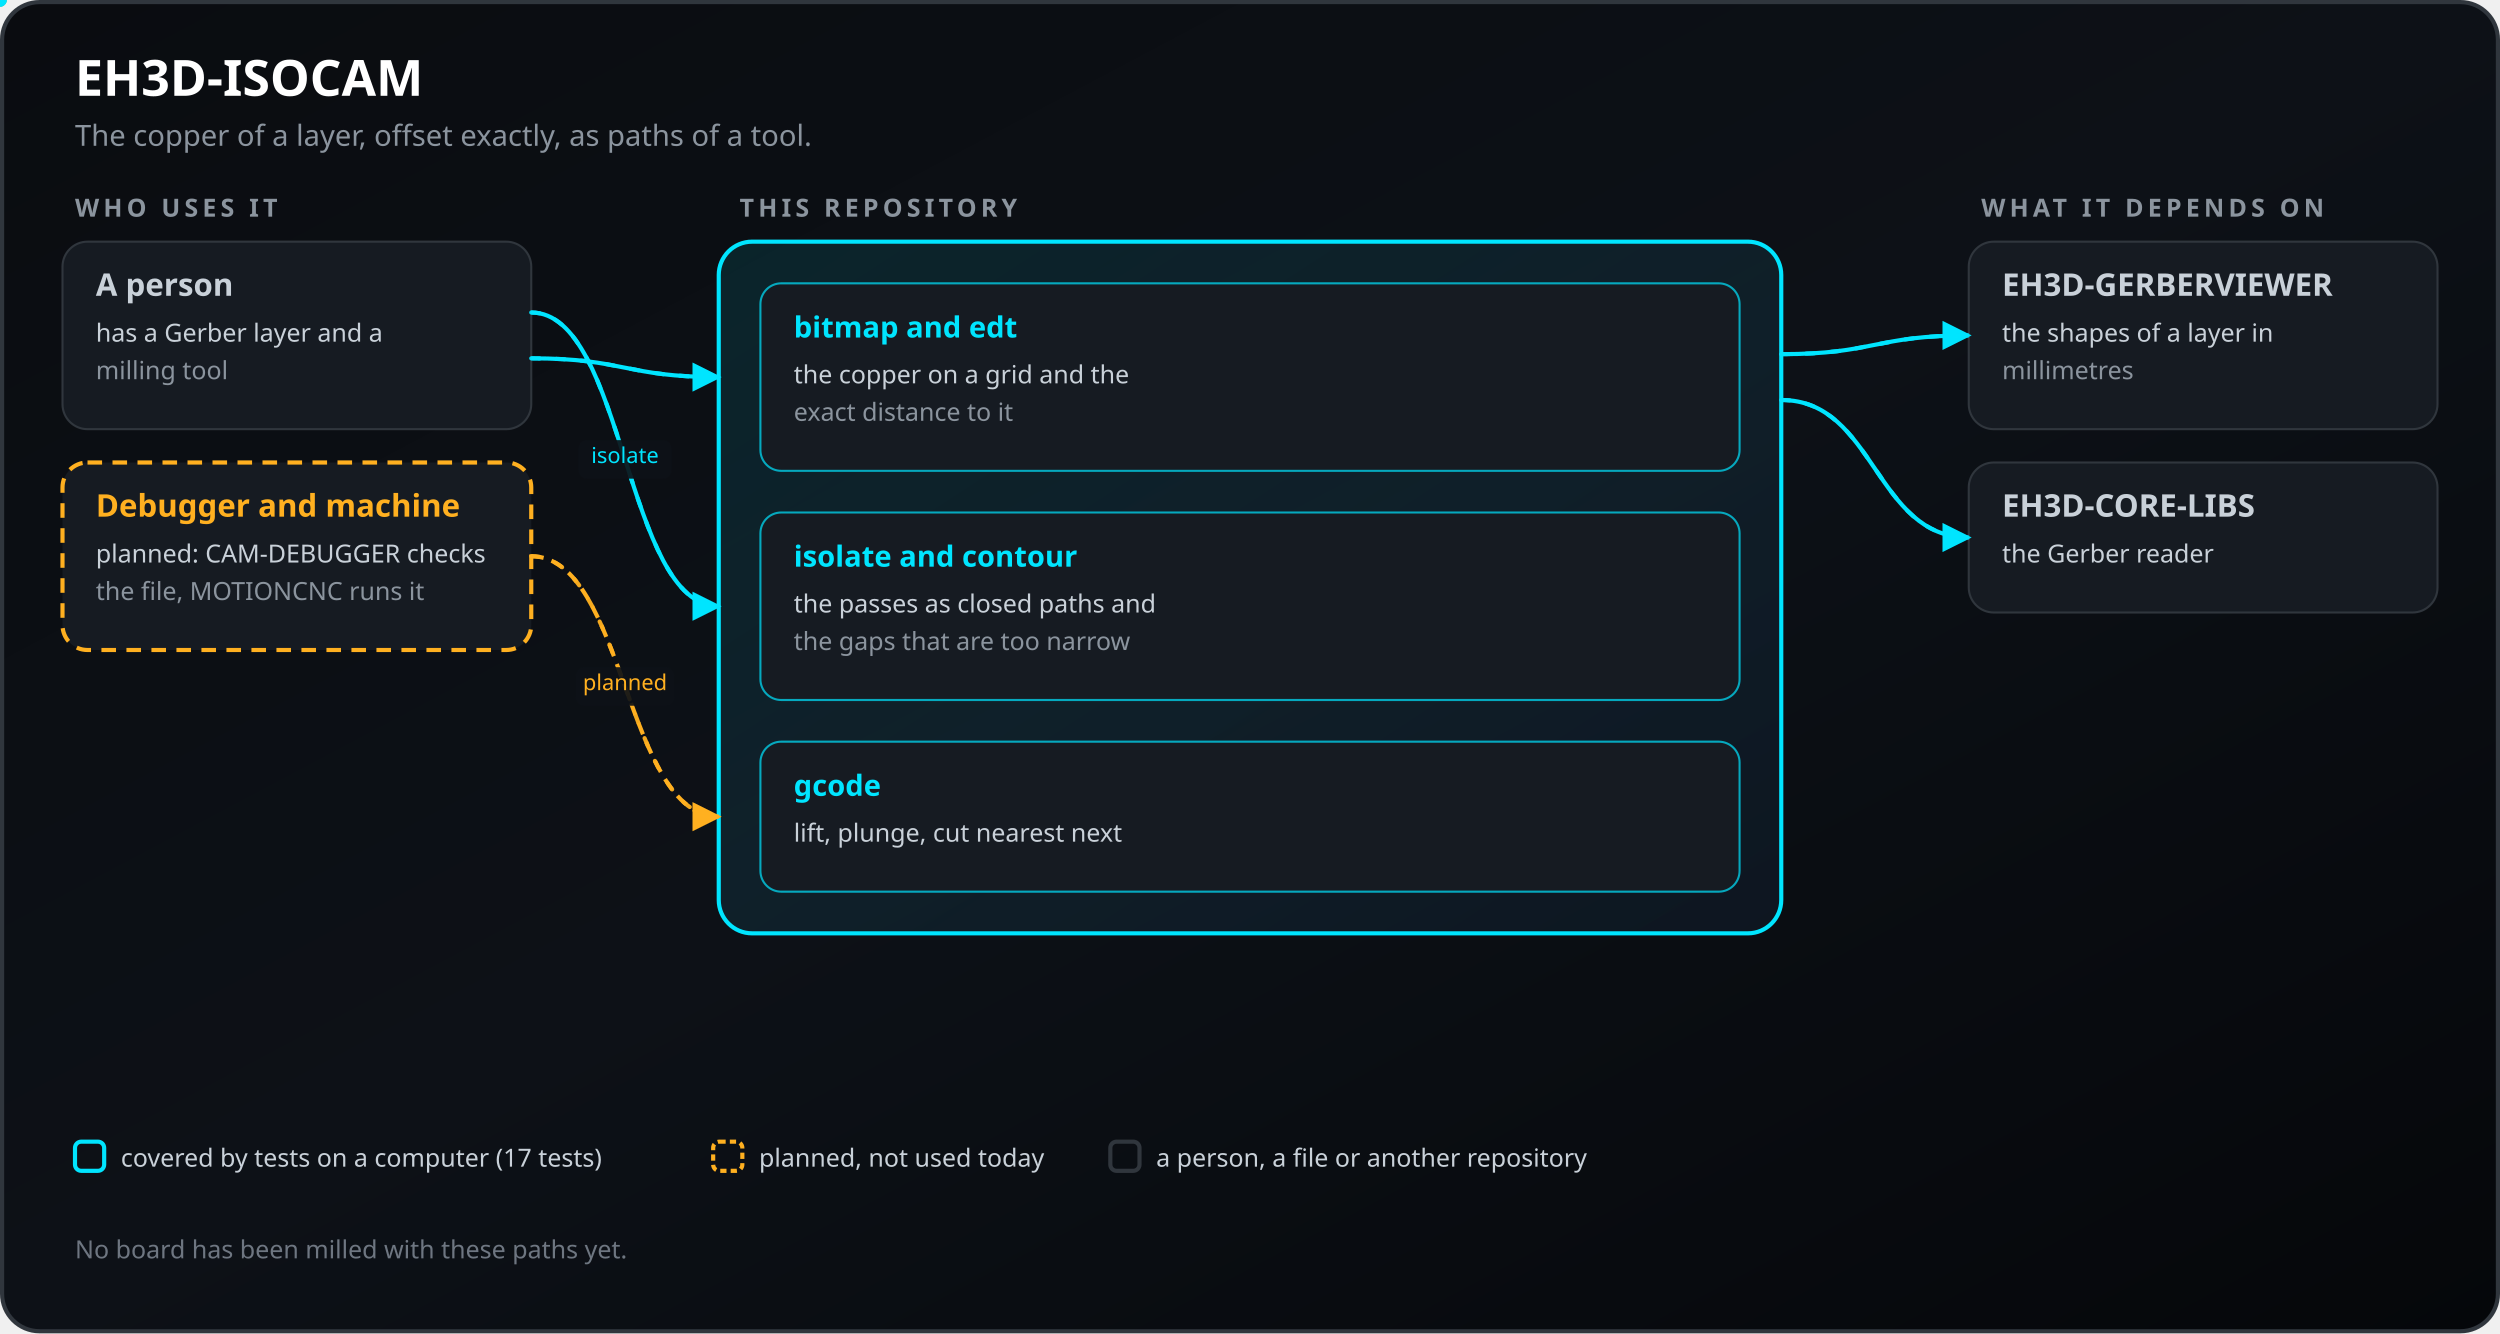
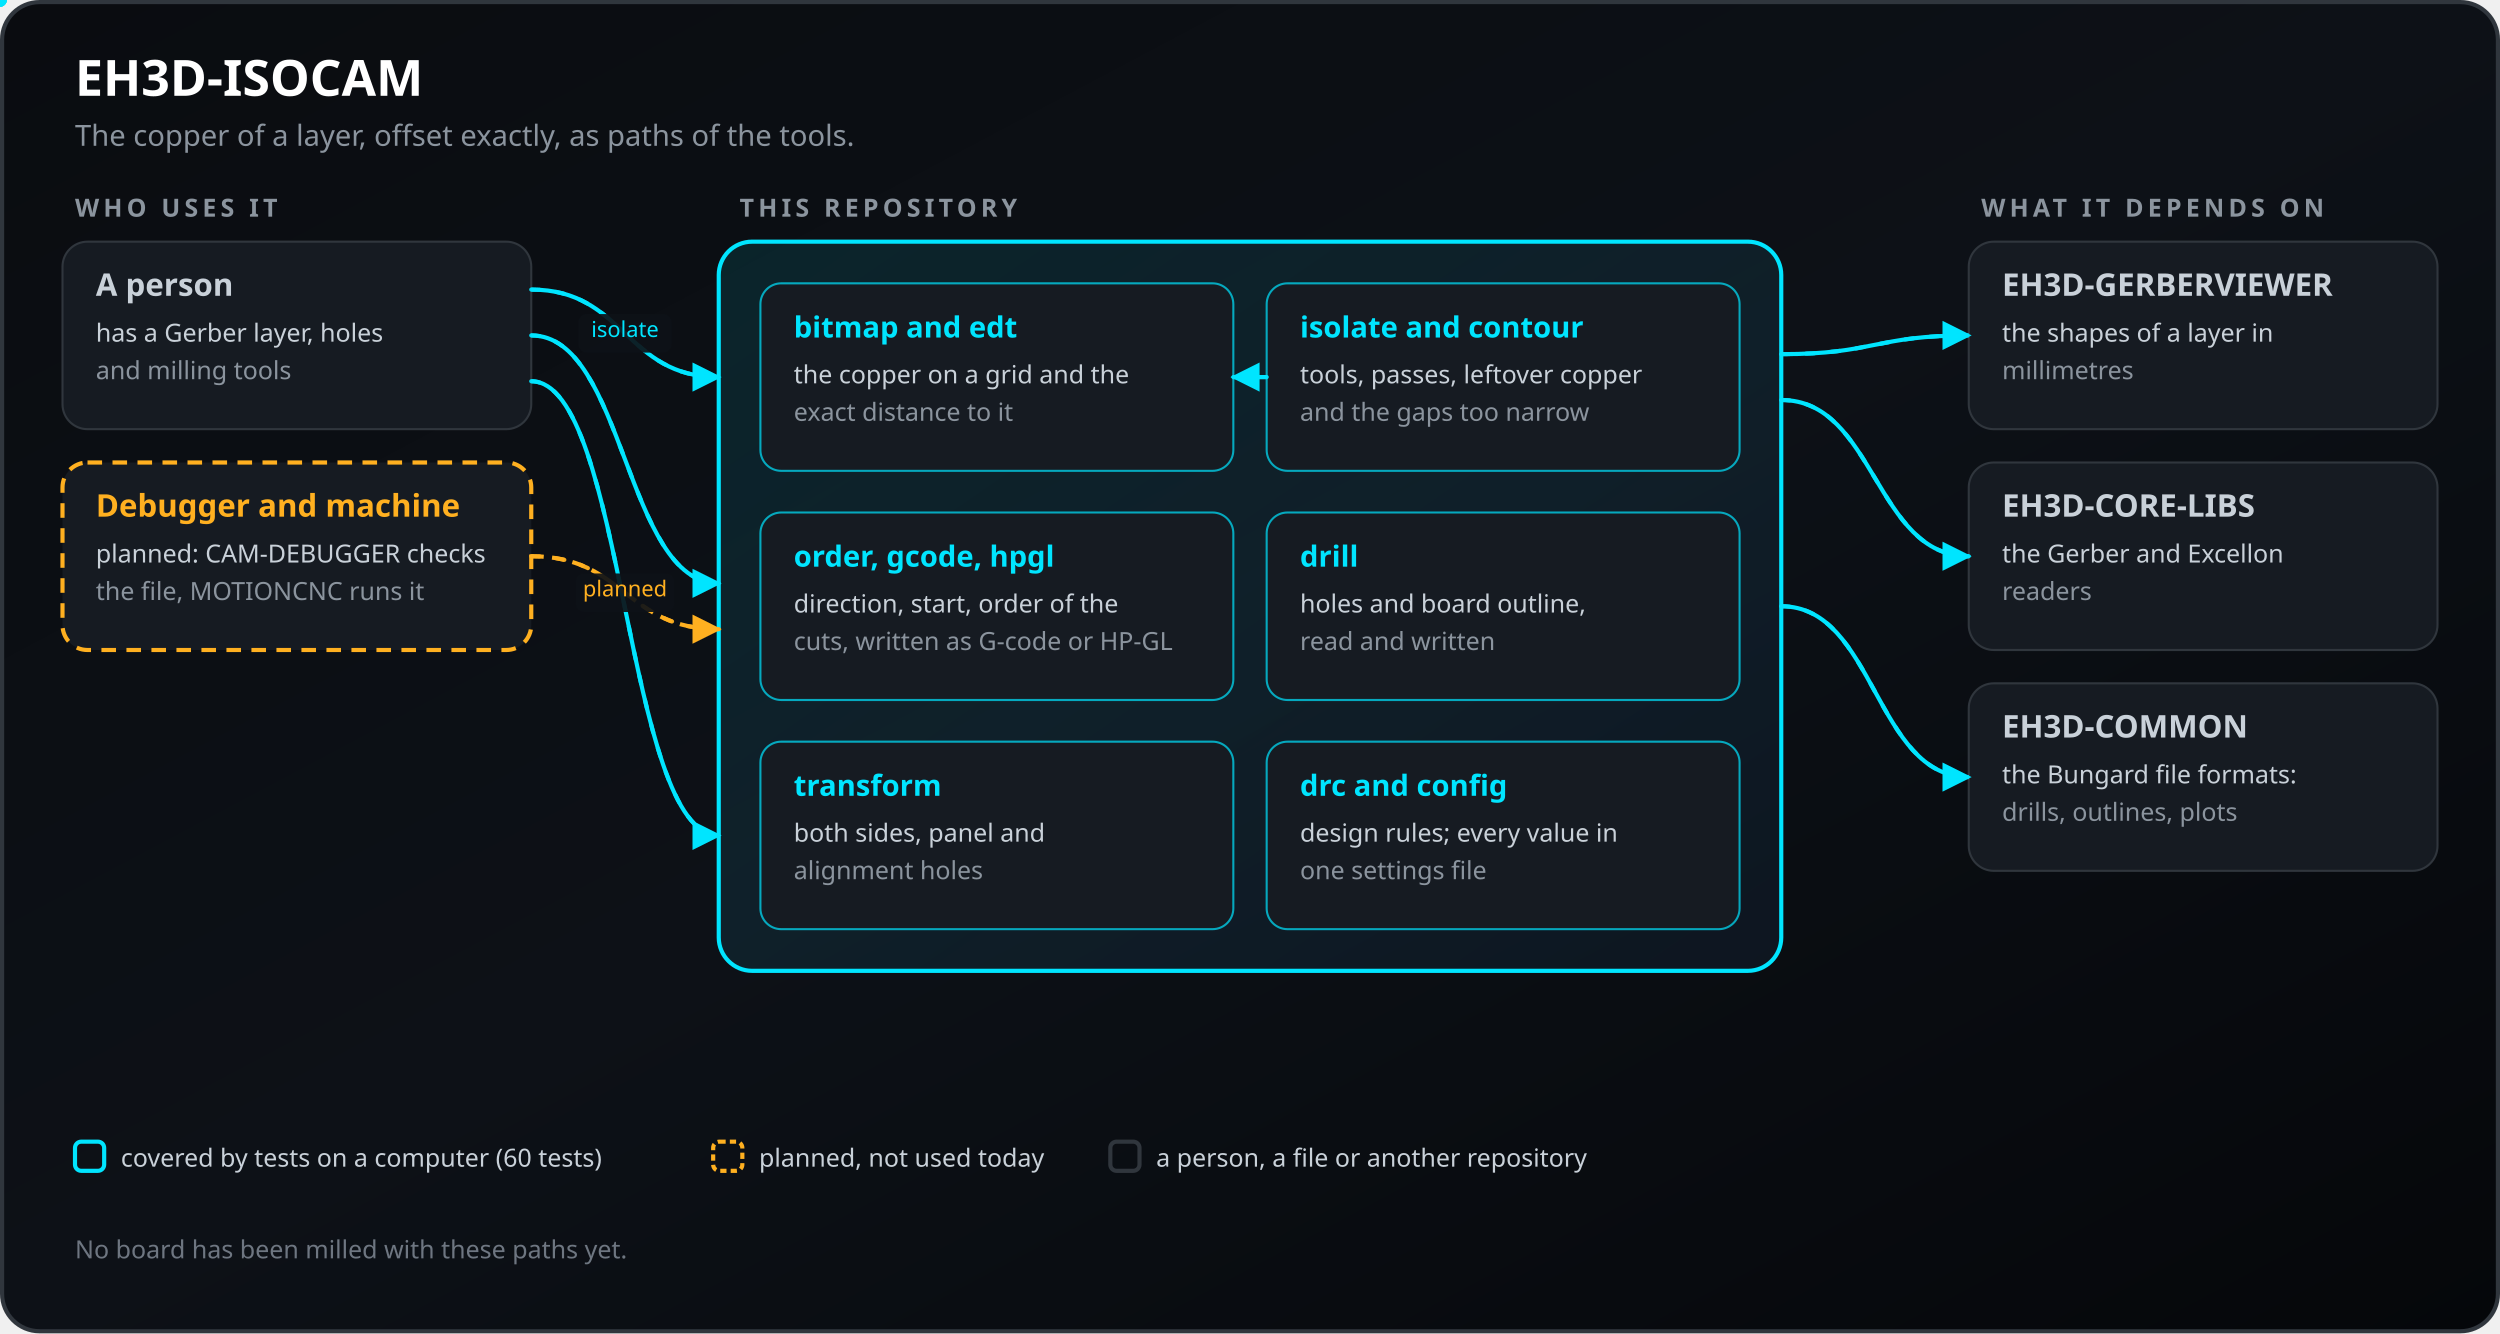
<svg xmlns="http://www.w3.org/2000/svg" viewBox="0 0 1200 640" width="1200" height="640" role="img" aria-labelledby="t d" font-family="'Segoe UI','Noto Sans','Noto Sans CJK SC','Microsoft YaHei','Yu Gothic','Helvetica Neue',Helvetica,Arial,sans-serif">
  <defs>
    <linearGradient id="bg" x1="0" y1="0" x2="1" y2="1">
      <stop offset="0" stop-color="#0A0C10" />
      <stop offset="0.5" stop-color="#0D1117" />
      <stop offset="1" stop-color="#05070A" />
    </linearGradient>
    <linearGradient id="card" x1="0" y1="0" x2="1" y2="1">
      <stop offset="0" stop-color="#121821" />
      <stop offset="1" stop-color="#0B0F15" />
    </linearGradient>
    <linearGradient id="line" x1="0" y1="0" x2="1" y2="0">
      <stop offset="0" stop-color="#00E5FF" />
      <stop offset="1" stop-color="#FF0055" />
    </linearGradient>
    <filter id="glow" x="-50%" y="-50%" width="200%" height="200%">
      <feGaussianBlur stdDeviation="3" result="b" />
      <feMerge>
        <feMergeNode in="b" />
        <feMergeNode in="SourceGraphic" />
      </feMerge>
    </filter>
    <linearGradient id="svc" x1="0" y1="0" x2="1" y2="1">
      <stop offset="0" stop-color="#00E5FF" stop-opacity="0.10" />
      <stop offset="1" stop-color="#4DA3FF" stop-opacity="0.06" />
    </linearGradient>
    <marker id="m00E5FF" viewBox="0 0 10 10" refX="9" refY="5" markerWidth="7" markerHeight="7" orient="auto-start-reverse">
      <path d="M0 0L10 5L0 10z" fill="#00E5FF" />
    </marker>
    <marker id="mFFB020" viewBox="0 0 10 10" refX="9" refY="5" markerWidth="7" markerHeight="7" orient="auto-start-reverse">
      <path d="M0 0L10 5L0 10z" fill="#FFB020" />
    </marker>
    <marker id="m30363D" viewBox="0 0 10 10" refX="9" refY="5" markerWidth="7" markerHeight="7" orient="auto-start-reverse">
      <path d="M0 0L10 5L0 10z" fill="#8B949E" />
    </marker>
  </defs>
  <rect x="1" y="1" width="1198" height="638" rx="18" fill="url(#bg)" stroke="#30363D" stroke-width="2" />
  <text x="36" y="46" font-family="'Segoe UI','Noto Sans','Noto Sans CJK SC','Microsoft YaHei','Yu Gothic','Helvetica Neue',Helvetica,Arial,sans-serif" font-size="24" font-weight="700" fill="#FFFFFF" text-anchor="start">EH3D-ISOCAM</text>
-   <text x="36" y="70" font-family="'Segoe UI','Noto Sans','Noto Sans CJK SC','Microsoft YaHei','Yu Gothic','Helvetica Neue',Helvetica,Arial,sans-serif" font-size="14" font-weight="400" fill="#8B949E" text-anchor="start">The copper of a layer, offset exactly, as paths of a tool.</text>
+   <text x="36" y="70" font-family="'Segoe UI','Noto Sans','Noto Sans CJK SC','Microsoft YaHei','Yu Gothic','Helvetica Neue',Helvetica,Arial,sans-serif" font-size="14" font-weight="400" fill="#8B949E" text-anchor="start">The copper of a layer, offset exactly, as paths of the tools.</text>
  <text x="36" y="104" font-family="'Segoe UI','Noto Sans','Noto Sans CJK SC','Microsoft YaHei','Yu Gothic','Helvetica Neue',Helvetica,Arial,sans-serif" font-size="12" font-weight="700" fill="#8B949E" text-anchor="start" letter-spacing="2">WHO USES IT</text>
  <text x="355" y="104" font-family="'Segoe UI','Noto Sans','Noto Sans CJK SC','Microsoft YaHei','Yu Gothic','Helvetica Neue',Helvetica,Arial,sans-serif" font-size="12" font-weight="700" fill="#8B949E" text-anchor="start" letter-spacing="2">THIS REPOSITORY</text>
  <text x="951" y="104" font-family="'Segoe UI','Noto Sans','Noto Sans CJK SC','Microsoft YaHei','Yu Gothic','Helvetica Neue',Helvetica,Arial,sans-serif" font-size="12" font-weight="700" fill="#8B949E" text-anchor="start" letter-spacing="2">WHAT IT DEPENDS ON</text>
-   <rect x="345" y="116" width="510" height="332" rx="16" fill="url(#svc)" stroke="#00E5FF" stroke-width="2">
+   <rect x="345" y="116" width="510" height="350" rx="16" fill="url(#svc)" stroke="#00E5FF" stroke-width="2">
    <animate attributeName="stroke-opacity" values="0.55;1;0.55" dur="4s" repeatCount="indefinite" />
  </rect>
  <rect x="30" y="116" width="225" height="90" rx="12" fill="#161B22" stroke="#30363D" stroke-width="1" />
  <text x="46" y="142" font-family="'Segoe UI','Noto Sans','Noto Sans CJK SC','Microsoft YaHei','Yu Gothic','Helvetica Neue',Helvetica,Arial,sans-serif" font-size="15" font-weight="700" fill="#C9D1D9" text-anchor="start">A person</text>
-   <text x="46" y="164" font-family="'Segoe UI','Noto Sans','Noto Sans CJK SC','Microsoft YaHei','Yu Gothic','Helvetica Neue',Helvetica,Arial,sans-serif" font-size="12" font-weight="400" fill="#C9D1D9" text-anchor="start">has a Gerber layer and a</text>
-   <text x="46" y="182" font-family="'Segoe UI','Noto Sans','Noto Sans CJK SC','Microsoft YaHei','Yu Gothic','Helvetica Neue',Helvetica,Arial,sans-serif" font-size="12" font-weight="400" fill="#8B949E" text-anchor="start">milling tool</text>
+   <text x="46" y="164" font-family="'Segoe UI','Noto Sans','Noto Sans CJK SC','Microsoft YaHei','Yu Gothic','Helvetica Neue',Helvetica,Arial,sans-serif" font-size="12" font-weight="400" fill="#C9D1D9" text-anchor="start">has a Gerber layer, holes</text>
+   <text x="46" y="182" font-family="'Segoe UI','Noto Sans','Noto Sans CJK SC','Microsoft YaHei','Yu Gothic','Helvetica Neue',Helvetica,Arial,sans-serif" font-size="12" font-weight="400" fill="#8B949E" text-anchor="start">and milling tools</text>
  <rect x="30" y="222" width="225" height="90" rx="12" fill="#161B22" stroke="#FFB020" stroke-width="2" stroke-dasharray="7 5">
    <animate attributeName="stroke-dashoffset" from="0" to="-24" dur="3s" repeatCount="indefinite" />
  </rect>
  <text x="46" y="248" font-family="'Segoe UI','Noto Sans','Noto Sans CJK SC','Microsoft YaHei','Yu Gothic','Helvetica Neue',Helvetica,Arial,sans-serif" font-size="15" font-weight="700" fill="#FFB020" text-anchor="start">Debugger and machine</text>
  <text x="46" y="270" font-family="'Segoe UI','Noto Sans','Noto Sans CJK SC','Microsoft YaHei','Yu Gothic','Helvetica Neue',Helvetica,Arial,sans-serif" font-size="12" font-weight="400" fill="#C9D1D9" text-anchor="start">planned: CAM-DEBUGGER checks</text>
  <text x="46" y="288" font-family="'Segoe UI','Noto Sans','Noto Sans CJK SC','Microsoft YaHei','Yu Gothic','Helvetica Neue',Helvetica,Arial,sans-serif" font-size="12" font-weight="400" fill="#8B949E" text-anchor="start">the file, MOTIONCNC runs it</text>
-   <rect x="365" y="136" width="470" height="90" rx="10" fill="#161B22" stroke="#00E5FF" stroke-width="1" stroke-opacity="0.7">
+   <rect x="365" y="136" width="227" height="90" rx="10" fill="#161B22" stroke="#00E5FF" stroke-width="1" stroke-opacity="0.7">
    <animate attributeName="stroke-opacity" values="0.45;1;0.45;0.45" keyTimes="0;0.08;0.2;1" dur="6s" begin="0s" repeatCount="indefinite" />
    <animate attributeName="stroke-width" values="1;2.4;1;1" keyTimes="0;0.08;0.2;1" dur="6s" begin="0s" repeatCount="indefinite" />
  </rect>
  <text x="381" y="162" font-family="'Segoe UI','Noto Sans','Noto Sans CJK SC','Microsoft YaHei','Yu Gothic','Helvetica Neue',Helvetica,Arial,sans-serif" font-size="14" font-weight="700" fill="#00E5FF" text-anchor="start">bitmap and edt</text>
  <text x="381" y="184" font-family="'Segoe UI','Noto Sans','Noto Sans CJK SC','Microsoft YaHei','Yu Gothic','Helvetica Neue',Helvetica,Arial,sans-serif" font-size="12" font-weight="400" fill="#C9D1D9" text-anchor="start">the copper on a grid and the</text>
  <text x="381" y="202" font-family="'Segoe UI','Noto Sans','Noto Sans CJK SC','Microsoft YaHei','Yu Gothic','Helvetica Neue',Helvetica,Arial,sans-serif" font-size="12" font-weight="400" fill="#8B949E" text-anchor="start">exact distance to it</text>
-   <rect x="365" y="246" width="470" height="90" rx="10" fill="#161B22" stroke="#00E5FF" stroke-width="1" stroke-opacity="0.7">
+   <rect x="608" y="136" width="227" height="90" rx="10" fill="#161B22" stroke="#00E5FF" stroke-width="1" stroke-opacity="0.7">
    <animate attributeName="stroke-opacity" values="0.45;1;0.45;0.45" keyTimes="0;0.08;0.2;1" dur="6s" begin="1s" repeatCount="indefinite" />
    <animate attributeName="stroke-width" values="1;2.4;1;1" keyTimes="0;0.08;0.2;1" dur="6s" begin="1s" repeatCount="indefinite" />
  </rect>
-   <text x="381" y="272" font-family="'Segoe UI','Noto Sans','Noto Sans CJK SC','Microsoft YaHei','Yu Gothic','Helvetica Neue',Helvetica,Arial,sans-serif" font-size="14" font-weight="700" fill="#00E5FF" text-anchor="start">isolate and contour</text>
-   <text x="381" y="294" font-family="'Segoe UI','Noto Sans','Noto Sans CJK SC','Microsoft YaHei','Yu Gothic','Helvetica Neue',Helvetica,Arial,sans-serif" font-size="12" font-weight="400" fill="#C9D1D9" text-anchor="start">the passes as closed paths and</text>
-   <text x="381" y="312" font-family="'Segoe UI','Noto Sans','Noto Sans CJK SC','Microsoft YaHei','Yu Gothic','Helvetica Neue',Helvetica,Arial,sans-serif" font-size="12" font-weight="400" fill="#8B949E" text-anchor="start">the gaps that are too narrow</text>
-   <rect x="365" y="356" width="470" height="72" rx="10" fill="#161B22" stroke="#00E5FF" stroke-width="1" stroke-opacity="0.7">
+   <text x="624" y="162" font-family="'Segoe UI','Noto Sans','Noto Sans CJK SC','Microsoft YaHei','Yu Gothic','Helvetica Neue',Helvetica,Arial,sans-serif" font-size="14" font-weight="700" fill="#00E5FF" text-anchor="start">isolate and contour</text>
+   <text x="624" y="184" font-family="'Segoe UI','Noto Sans','Noto Sans CJK SC','Microsoft YaHei','Yu Gothic','Helvetica Neue',Helvetica,Arial,sans-serif" font-size="12" font-weight="400" fill="#C9D1D9" text-anchor="start">tools, passes, leftover copper</text>
+   <text x="624" y="202" font-family="'Segoe UI','Noto Sans','Noto Sans CJK SC','Microsoft YaHei','Yu Gothic','Helvetica Neue',Helvetica,Arial,sans-serif" font-size="12" font-weight="400" fill="#8B949E" text-anchor="start">and the gaps too narrow</text>
+   <rect x="365" y="246" width="227" height="90" rx="10" fill="#161B22" stroke="#00E5FF" stroke-width="1" stroke-opacity="0.7">
    <animate attributeName="stroke-opacity" values="0.45;1;0.45;0.45" keyTimes="0;0.08;0.2;1" dur="6s" begin="2s" repeatCount="indefinite" />
    <animate attributeName="stroke-width" values="1;2.4;1;1" keyTimes="0;0.08;0.2;1" dur="6s" begin="2s" repeatCount="indefinite" />
  </rect>
-   <text x="381" y="382" font-family="'Segoe UI','Noto Sans','Noto Sans CJK SC','Microsoft YaHei','Yu Gothic','Helvetica Neue',Helvetica,Arial,sans-serif" font-size="14" font-weight="700" fill="#00E5FF" text-anchor="start">gcode</text>
-   <text x="381" y="404" font-family="'Segoe UI','Noto Sans','Noto Sans CJK SC','Microsoft YaHei','Yu Gothic','Helvetica Neue',Helvetica,Arial,sans-serif" font-size="12" font-weight="400" fill="#C9D1D9" text-anchor="start">lift, plunge, cut nearest next</text>
+   <text x="381" y="272" font-family="'Segoe UI','Noto Sans','Noto Sans CJK SC','Microsoft YaHei','Yu Gothic','Helvetica Neue',Helvetica,Arial,sans-serif" font-size="14" font-weight="700" fill="#00E5FF" text-anchor="start">order, gcode, hpgl</text>
+   <text x="381" y="294" font-family="'Segoe UI','Noto Sans','Noto Sans CJK SC','Microsoft YaHei','Yu Gothic','Helvetica Neue',Helvetica,Arial,sans-serif" font-size="12" font-weight="400" fill="#C9D1D9" text-anchor="start">direction, start, order of the</text>
+   <text x="381" y="312" font-family="'Segoe UI','Noto Sans','Noto Sans CJK SC','Microsoft YaHei','Yu Gothic','Helvetica Neue',Helvetica,Arial,sans-serif" font-size="12" font-weight="400" fill="#8B949E" text-anchor="start">cuts, written as G-code or HP-GL</text>
+   <rect x="608" y="246" width="227" height="90" rx="10" fill="#161B22" stroke="#00E5FF" stroke-width="1" stroke-opacity="0.7">
+     <animate attributeName="stroke-opacity" values="0.45;1;0.45;0.45" keyTimes="0;0.08;0.2;1" dur="6s" begin="3s" repeatCount="indefinite" />
+     <animate attributeName="stroke-width" values="1;2.4;1;1" keyTimes="0;0.08;0.2;1" dur="6s" begin="3s" repeatCount="indefinite" />
+   </rect>
+   <text x="624" y="272" font-family="'Segoe UI','Noto Sans','Noto Sans CJK SC','Microsoft YaHei','Yu Gothic','Helvetica Neue',Helvetica,Arial,sans-serif" font-size="14" font-weight="700" fill="#00E5FF" text-anchor="start">drill</text>
+   <text x="624" y="294" font-family="'Segoe UI','Noto Sans','Noto Sans CJK SC','Microsoft YaHei','Yu Gothic','Helvetica Neue',Helvetica,Arial,sans-serif" font-size="12" font-weight="400" fill="#C9D1D9" text-anchor="start">holes and board outline,</text>
+   <text x="624" y="312" font-family="'Segoe UI','Noto Sans','Noto Sans CJK SC','Microsoft YaHei','Yu Gothic','Helvetica Neue',Helvetica,Arial,sans-serif" font-size="12" font-weight="400" fill="#8B949E" text-anchor="start">read and written</text>
+   <rect x="365" y="356" width="227" height="90" rx="10" fill="#161B22" stroke="#00E5FF" stroke-width="1" stroke-opacity="0.7">
+     <animate attributeName="stroke-opacity" values="0.45;1;0.45;0.45" keyTimes="0;0.08;0.2;1" dur="6s" begin="4s" repeatCount="indefinite" />
+     <animate attributeName="stroke-width" values="1;2.4;1;1" keyTimes="0;0.08;0.2;1" dur="6s" begin="4s" repeatCount="indefinite" />
+   </rect>
+   <text x="381" y="382" font-family="'Segoe UI','Noto Sans','Noto Sans CJK SC','Microsoft YaHei','Yu Gothic','Helvetica Neue',Helvetica,Arial,sans-serif" font-size="14" font-weight="700" fill="#00E5FF" text-anchor="start">transform</text>
+   <text x="381" y="404" font-family="'Segoe UI','Noto Sans','Noto Sans CJK SC','Microsoft YaHei','Yu Gothic','Helvetica Neue',Helvetica,Arial,sans-serif" font-size="12" font-weight="400" fill="#C9D1D9" text-anchor="start">both sides, panel and</text>
+   <text x="381" y="422" font-family="'Segoe UI','Noto Sans','Noto Sans CJK SC','Microsoft YaHei','Yu Gothic','Helvetica Neue',Helvetica,Arial,sans-serif" font-size="12" font-weight="400" fill="#8B949E" text-anchor="start">alignment holes</text>
+   <rect x="608" y="356" width="227" height="90" rx="10" fill="#161B22" stroke="#00E5FF" stroke-width="1" stroke-opacity="0.7">
+     <animate attributeName="stroke-opacity" values="0.45;1;0.45;0.45" keyTimes="0;0.08;0.2;1" dur="6s" begin="5s" repeatCount="indefinite" />
+     <animate attributeName="stroke-width" values="1;2.4;1;1" keyTimes="0;0.08;0.2;1" dur="6s" begin="5s" repeatCount="indefinite" />
+   </rect>
+   <text x="624" y="382" font-family="'Segoe UI','Noto Sans','Noto Sans CJK SC','Microsoft YaHei','Yu Gothic','Helvetica Neue',Helvetica,Arial,sans-serif" font-size="14" font-weight="700" fill="#00E5FF" text-anchor="start">drc and config</text>
+   <text x="624" y="404" font-family="'Segoe UI','Noto Sans','Noto Sans CJK SC','Microsoft YaHei','Yu Gothic','Helvetica Neue',Helvetica,Arial,sans-serif" font-size="12" font-weight="400" fill="#C9D1D9" text-anchor="start">design rules; every value in</text>
+   <text x="624" y="422" font-family="'Segoe UI','Noto Sans','Noto Sans CJK SC','Microsoft YaHei','Yu Gothic','Helvetica Neue',Helvetica,Arial,sans-serif" font-size="12" font-weight="400" fill="#8B949E" text-anchor="start">one settings file</text>
  <rect x="945" y="116" width="225" height="90" rx="12" fill="#161B22" stroke="#30363D" stroke-width="1" />
  <text x="961" y="142" font-family="'Segoe UI','Noto Sans','Noto Sans CJK SC','Microsoft YaHei','Yu Gothic','Helvetica Neue',Helvetica,Arial,sans-serif" font-size="15" font-weight="700" fill="#C9D1D9" text-anchor="start">EH3D-GERBERVIEWER</text>
  <text x="961" y="164" font-family="'Segoe UI','Noto Sans','Noto Sans CJK SC','Microsoft YaHei','Yu Gothic','Helvetica Neue',Helvetica,Arial,sans-serif" font-size="12" font-weight="400" fill="#C9D1D9" text-anchor="start">the shapes of a layer in</text>
  <text x="961" y="182" font-family="'Segoe UI','Noto Sans','Noto Sans CJK SC','Microsoft YaHei','Yu Gothic','Helvetica Neue',Helvetica,Arial,sans-serif" font-size="12" font-weight="400" fill="#8B949E" text-anchor="start">millimetres</text>
-   <rect x="945" y="222" width="225" height="72" rx="12" fill="#161B22" stroke="#30363D" stroke-width="1" />
+   <rect x="945" y="222" width="225" height="90" rx="12" fill="#161B22" stroke="#30363D" stroke-width="1" />
  <text x="961" y="248" font-family="'Segoe UI','Noto Sans','Noto Sans CJK SC','Microsoft YaHei','Yu Gothic','Helvetica Neue',Helvetica,Arial,sans-serif" font-size="15" font-weight="700" fill="#C9D1D9" text-anchor="start">EH3D-CORE-LIBS</text>
-   <text x="961" y="270" font-family="'Segoe UI','Noto Sans','Noto Sans CJK SC','Microsoft YaHei','Yu Gothic','Helvetica Neue',Helvetica,Arial,sans-serif" font-size="12" font-weight="400" fill="#C9D1D9" text-anchor="start">the Gerber reader</text>
-   <path id="p0" d="M255 150 C300 150 300 291 345 291" stroke="#00E5FF" stroke-width="2" fill="none" marker-end="url(#m00E5FF)" />
-   <path d="M255 150 C300 150 300 291 345 291" stroke="#00E5FF" stroke-width="2" fill="none" stroke-linecap="round" stroke-dasharray="4 8" opacity="0.95">
+   <text x="961" y="270" font-family="'Segoe UI','Noto Sans','Noto Sans CJK SC','Microsoft YaHei','Yu Gothic','Helvetica Neue',Helvetica,Arial,sans-serif" font-size="12" font-weight="400" fill="#C9D1D9" text-anchor="start">the Gerber and Excellon</text>
+   <text x="961" y="288" font-family="'Segoe UI','Noto Sans','Noto Sans CJK SC','Microsoft YaHei','Yu Gothic','Helvetica Neue',Helvetica,Arial,sans-serif" font-size="12" font-weight="400" fill="#8B949E" text-anchor="start">readers</text>
+   <rect x="945" y="328" width="225" height="90" rx="12" fill="#161B22" stroke="#30363D" stroke-width="1" />
+   <text x="961" y="354" font-family="'Segoe UI','Noto Sans','Noto Sans CJK SC','Microsoft YaHei','Yu Gothic','Helvetica Neue',Helvetica,Arial,sans-serif" font-size="15" font-weight="700" fill="#C9D1D9" text-anchor="start">EH3D-COMMON</text>
+   <text x="961" y="376" font-family="'Segoe UI','Noto Sans','Noto Sans CJK SC','Microsoft YaHei','Yu Gothic','Helvetica Neue',Helvetica,Arial,sans-serif" font-size="12" font-weight="400" fill="#C9D1D9" text-anchor="start">the Bungard file formats:</text>
+   <text x="961" y="394" font-family="'Segoe UI','Noto Sans','Noto Sans CJK SC','Microsoft YaHei','Yu Gothic','Helvetica Neue',Helvetica,Arial,sans-serif" font-size="12" font-weight="400" fill="#8B949E" text-anchor="start">drills, outlines, plots</text>
+   <path id="p0" d="M255 139 C300 139 300 181 345 181" stroke="#00E5FF" stroke-width="2" fill="none" marker-end="url(#m00E5FF)" />
+   <path d="M255 139 C300 139 300 181 345 181" stroke="#00E5FF" stroke-width="2" fill="none" stroke-linecap="round" stroke-dasharray="4 8" opacity="0.95">
    <animate attributeName="stroke-dashoffset" from="0" to="-24" dur="1.2s" repeatCount="indefinite" />
  </path>
  <circle r="3.2" fill="#00E5FF">
    <animateMotion dur="1.8s" begin="0.00s" repeatCount="indefinite">
      <mpath href="#p0" />
    </animateMotion>
    <animate attributeName="opacity" values="0;1;1;0" keyTimes="0;0.15;0.85;1" dur="1.8s" begin="0.00s" repeatCount="indefinite" />
  </circle>
-   <path id="p1" d="M255 172 C300 172 300 181 345 181" stroke="#00E5FF" stroke-width="2" fill="none" marker-end="url(#m00E5FF)" />
-   <path d="M255 172 C300 172 300 181 345 181" stroke="#00E5FF" stroke-width="2" fill="none" stroke-linecap="round" stroke-dasharray="4 8" opacity="0.95">
+   <path id="p1" d="M255 161 C300 161 300 280 345 280" stroke="#00E5FF" stroke-width="2" fill="none" marker-end="url(#m00E5FF)" />
+   <path d="M255 161 C300 161 300 280 345 280" stroke="#00E5FF" stroke-width="2" fill="none" stroke-linecap="round" stroke-dasharray="4 8" opacity="0.95">
    <animate attributeName="stroke-dashoffset" from="0" to="-24" dur="1.2s" repeatCount="indefinite" />
  </path>
  <circle r="3.2" fill="#00E5FF">
    <animateMotion dur="1.8s" begin="0.35s" repeatCount="indefinite">
      <mpath href="#p1" />
    </animateMotion>
    <animate attributeName="opacity" values="0;1;1;0" keyTimes="0;0.15;0.85;1" dur="1.8s" begin="0.35s" repeatCount="indefinite" />
  </circle>
-   <path id="p2" d="M255 267 C300 267 300 392 345 392" stroke="#FFB020" stroke-width="2" fill="none" stroke-dasharray="6 4" marker-end="url(#mFFB020)" />
-   <path d="M255 267 C300 267 300 392 345 392" stroke="#FFB020" stroke-width="2" fill="none" stroke-linecap="round" stroke-dasharray="4 8" opacity="0.95">
-     <animate attributeName="stroke-dashoffset" from="0" to="-24" dur="1.2s" repeatCount="indefinite" />
-   </path>
-   <circle r="3.2" fill="#FFB020">
+   <path id="p2" d="M255 183 C300 183 300 401 345 401" stroke="#00E5FF" stroke-width="2" fill="none" marker-end="url(#m00E5FF)" />
+   <path d="M255 183 C300 183 300 401 345 401" stroke="#00E5FF" stroke-width="2" fill="none" stroke-linecap="round" stroke-dasharray="4 8" opacity="0.95">
+     <animate attributeName="stroke-dashoffset" from="0" to="-24" dur="1.2s" repeatCount="indefinite" />
+   </path>
+   <circle r="3.2" fill="#00E5FF">
    <animateMotion dur="1.8s" begin="0.70s" repeatCount="indefinite">
      <mpath href="#p2" />
    </animateMotion>
    <animate attributeName="opacity" values="0;1;1;0" keyTimes="0;0.15;0.85;1" dur="1.8s" begin="0.70s" repeatCount="indefinite" />
  </circle>
-   <path id="p3" d="M855 170 C900 170 900 161 945 161" stroke="#00E5FF" stroke-width="2" fill="none" marker-end="url(#m00E5FF)" />
-   <path d="M855 170 C900 170 900 161 945 161" stroke="#00E5FF" stroke-width="2" fill="none" stroke-linecap="round" stroke-dasharray="4 8" opacity="0.95">
-     <animate attributeName="stroke-dashoffset" from="0" to="-24" dur="1.2s" repeatCount="indefinite" />
-   </path>
-   <circle r="3.2" fill="#00E5FF">
+   <path id="p3" d="M255 267 C300 267 300 302 345 302" stroke="#FFB020" stroke-width="2" fill="none" stroke-dasharray="6 4" marker-end="url(#mFFB020)" />
+   <path d="M255 267 C300 267 300 302 345 302" stroke="#FFB020" stroke-width="2" fill="none" stroke-linecap="round" stroke-dasharray="4 8" opacity="0.95">
+     <animate attributeName="stroke-dashoffset" from="0" to="-24" dur="1.2s" repeatCount="indefinite" />
+   </path>
+   <circle r="3.2" fill="#FFB020">
    <animateMotion dur="1.8s" begin="1.05s" repeatCount="indefinite">
      <mpath href="#p3" />
    </animateMotion>
    <animate attributeName="opacity" values="0;1;1;0" keyTimes="0;0.15;0.85;1" dur="1.8s" begin="1.05s" repeatCount="indefinite" />
  </circle>
-   <path id="p4" d="M855 192 C900 192 900 258 945 258" stroke="#00E5FF" stroke-width="2" fill="none" marker-end="url(#m00E5FF)" />
-   <path d="M855 192 C900 192 900 258 945 258" stroke="#00E5FF" stroke-width="2" fill="none" stroke-linecap="round" stroke-dasharray="4 8" opacity="0.95">
+   <path id="p4" d="M608 181 H592" stroke="#00E5FF" stroke-width="2" fill="none" marker-end="url(#m00E5FF)" />
+   <path d="M608 181 H592" stroke="#00E5FF" stroke-width="2" fill="none" stroke-linecap="round" stroke-dasharray="4 8" opacity="0.95">
    <animate attributeName="stroke-dashoffset" from="0" to="-24" dur="1.2s" repeatCount="indefinite" />
  </path>
  <circle r="3.2" fill="#00E5FF">
    <animateMotion dur="1.8s" begin="1.40s" repeatCount="indefinite">
      <mpath href="#p4" />
    </animateMotion>
    <animate attributeName="opacity" values="0;1;1;0" keyTimes="0;0.15;0.85;1" dur="1.8s" begin="1.40s" repeatCount="indefinite" />
  </circle>
-   <rect x="277.675" y="211.25" width="44.65" height="18.5" rx="4" fill="#0D1117" opacity="0.92" />
-   <text x="300" y="222.25" font-family="'Segoe UI','Noto Sans','Noto Sans CJK SC','Microsoft YaHei','Yu Gothic','Helvetica Neue',Helvetica,Arial,sans-serif" font-size="10.5" font-weight="400" fill="#00E5FF" text-anchor="middle">isolate</text>
-   <rect x="276.415" y="320.25" width="47.17" height="18.5" rx="4" fill="#0D1117" opacity="0.92" />
-   <text x="300" y="331.25" font-family="'Segoe UI','Noto Sans','Noto Sans CJK SC','Microsoft YaHei','Yu Gothic','Helvetica Neue',Helvetica,Arial,sans-serif" font-size="10.5" font-weight="400" fill="#FFB020" text-anchor="middle">planned</text>
+   <path id="p5" d="M855 170 C900 170 900 161 945 161" stroke="#00E5FF" stroke-width="2" fill="none" marker-end="url(#m00E5FF)" />
+   <path d="M855 170 C900 170 900 161 945 161" stroke="#00E5FF" stroke-width="2" fill="none" stroke-linecap="round" stroke-dasharray="4 8" opacity="0.95">
+     <animate attributeName="stroke-dashoffset" from="0" to="-24" dur="1.2s" repeatCount="indefinite" />
+   </path>
+   <circle r="3.2" fill="#00E5FF">
+     <animateMotion dur="1.8s" begin="1.75s" repeatCount="indefinite">
+       <mpath href="#p5" />
+     </animateMotion>
+     <animate attributeName="opacity" values="0;1;1;0" keyTimes="0;0.15;0.85;1" dur="1.8s" begin="1.75s" repeatCount="indefinite" />
+   </circle>
+   <path id="p6" d="M855 192 C900 192 900 267 945 267" stroke="#00E5FF" stroke-width="2" fill="none" marker-end="url(#m00E5FF)" />
+   <path d="M855 192 C900 192 900 267 945 267" stroke="#00E5FF" stroke-width="2" fill="none" stroke-linecap="round" stroke-dasharray="4 8" opacity="0.95">
+     <animate attributeName="stroke-dashoffset" from="0" to="-24" dur="1.2s" repeatCount="indefinite" />
+   </path>
+   <circle r="3.2" fill="#00E5FF">
+     <animateMotion dur="1.8s" begin="2.10s" repeatCount="indefinite">
+       <mpath href="#p6" />
+     </animateMotion>
+     <animate attributeName="opacity" values="0;1;1;0" keyTimes="0;0.15;0.85;1" dur="1.8s" begin="2.10s" repeatCount="indefinite" />
+   </circle>
+   <path id="p7" d="M855 291 C900 291 900 373 945 373" stroke="#00E5FF" stroke-width="2" fill="none" marker-end="url(#m00E5FF)" />
+   <path d="M855 291 C900 291 900 373 945 373" stroke="#00E5FF" stroke-width="2" fill="none" stroke-linecap="round" stroke-dasharray="4 8" opacity="0.95">
+     <animate attributeName="stroke-dashoffset" from="0" to="-24" dur="1.2s" repeatCount="indefinite" />
+   </path>
+   <circle r="3.2" fill="#00E5FF">
+     <animateMotion dur="1.8s" begin="2.45s" repeatCount="indefinite">
+       <mpath href="#p7" />
+     </animateMotion>
+     <animate attributeName="opacity" values="0;1;1;0" keyTimes="0;0.15;0.85;1" dur="1.8s" begin="2.45s" repeatCount="indefinite" />
+   </circle>
+   <rect x="277.675" y="150.75" width="44.65" height="18.5" rx="4" fill="#0D1117" opacity="0.92" />
+   <text x="300" y="161.75" font-family="'Segoe UI','Noto Sans','Noto Sans CJK SC','Microsoft YaHei','Yu Gothic','Helvetica Neue',Helvetica,Arial,sans-serif" font-size="10.5" font-weight="400" fill="#00E5FF" text-anchor="middle">isolate</text>
+   <rect x="276.415" y="275.25" width="47.17" height="18.5" rx="4" fill="#0D1117" opacity="0.92" />
+   <text x="300" y="286.25" font-family="'Segoe UI','Noto Sans','Noto Sans CJK SC','Microsoft YaHei','Yu Gothic','Helvetica Neue',Helvetica,Arial,sans-serif" font-size="10.5" font-weight="400" fill="#FFB020" text-anchor="middle">planned</text>
  <rect x="36" y="548" width="14" height="14" rx="3" fill="none" stroke="#00E5FF" stroke-width="2" />
-   <text x="58" y="560" font-family="'Segoe UI','Noto Sans','Noto Sans CJK SC','Microsoft YaHei','Yu Gothic','Helvetica Neue',Helvetica,Arial,sans-serif" font-size="12" font-weight="400" fill="#C9D1D9" text-anchor="start">covered by tests on a computer (17 tests)</text>
+   <text x="58" y="560" font-family="'Segoe UI','Noto Sans','Noto Sans CJK SC','Microsoft YaHei','Yu Gothic','Helvetica Neue',Helvetica,Arial,sans-serif" font-size="12" font-weight="400" fill="#C9D1D9" text-anchor="start">covered by tests on a computer (60 tests)</text>
  <rect x="342.32" y="548" width="14" height="14" rx="3" fill="none" stroke="#FFB020" stroke-width="2" stroke-dasharray="3 2" />
  <text x="364.32" y="560" font-family="'Segoe UI','Noto Sans','Noto Sans CJK SC','Microsoft YaHei','Yu Gothic','Helvetica Neue',Helvetica,Arial,sans-serif" font-size="12" font-weight="400" fill="#C9D1D9" text-anchor="start">planned, not used today</text>
  <rect x="532.96" y="548" width="14" height="14" rx="3" fill="none" stroke="#30363D" stroke-width="2" />
  <text x="554.96" y="560" font-family="'Segoe UI','Noto Sans','Noto Sans CJK SC','Microsoft YaHei','Yu Gothic','Helvetica Neue',Helvetica,Arial,sans-serif" font-size="12" font-weight="400" fill="#C9D1D9" text-anchor="start">a person, a file or another repository</text>
  <text x="36" y="604" font-family="'Segoe UI','Noto Sans','Noto Sans CJK SC','Microsoft YaHei','Yu Gothic','Helvetica Neue',Helvetica,Arial,sans-serif" font-size="12" font-weight="400" fill="#6E7681" text-anchor="start">No board has been milled with these paths yet.</text>
</svg>
